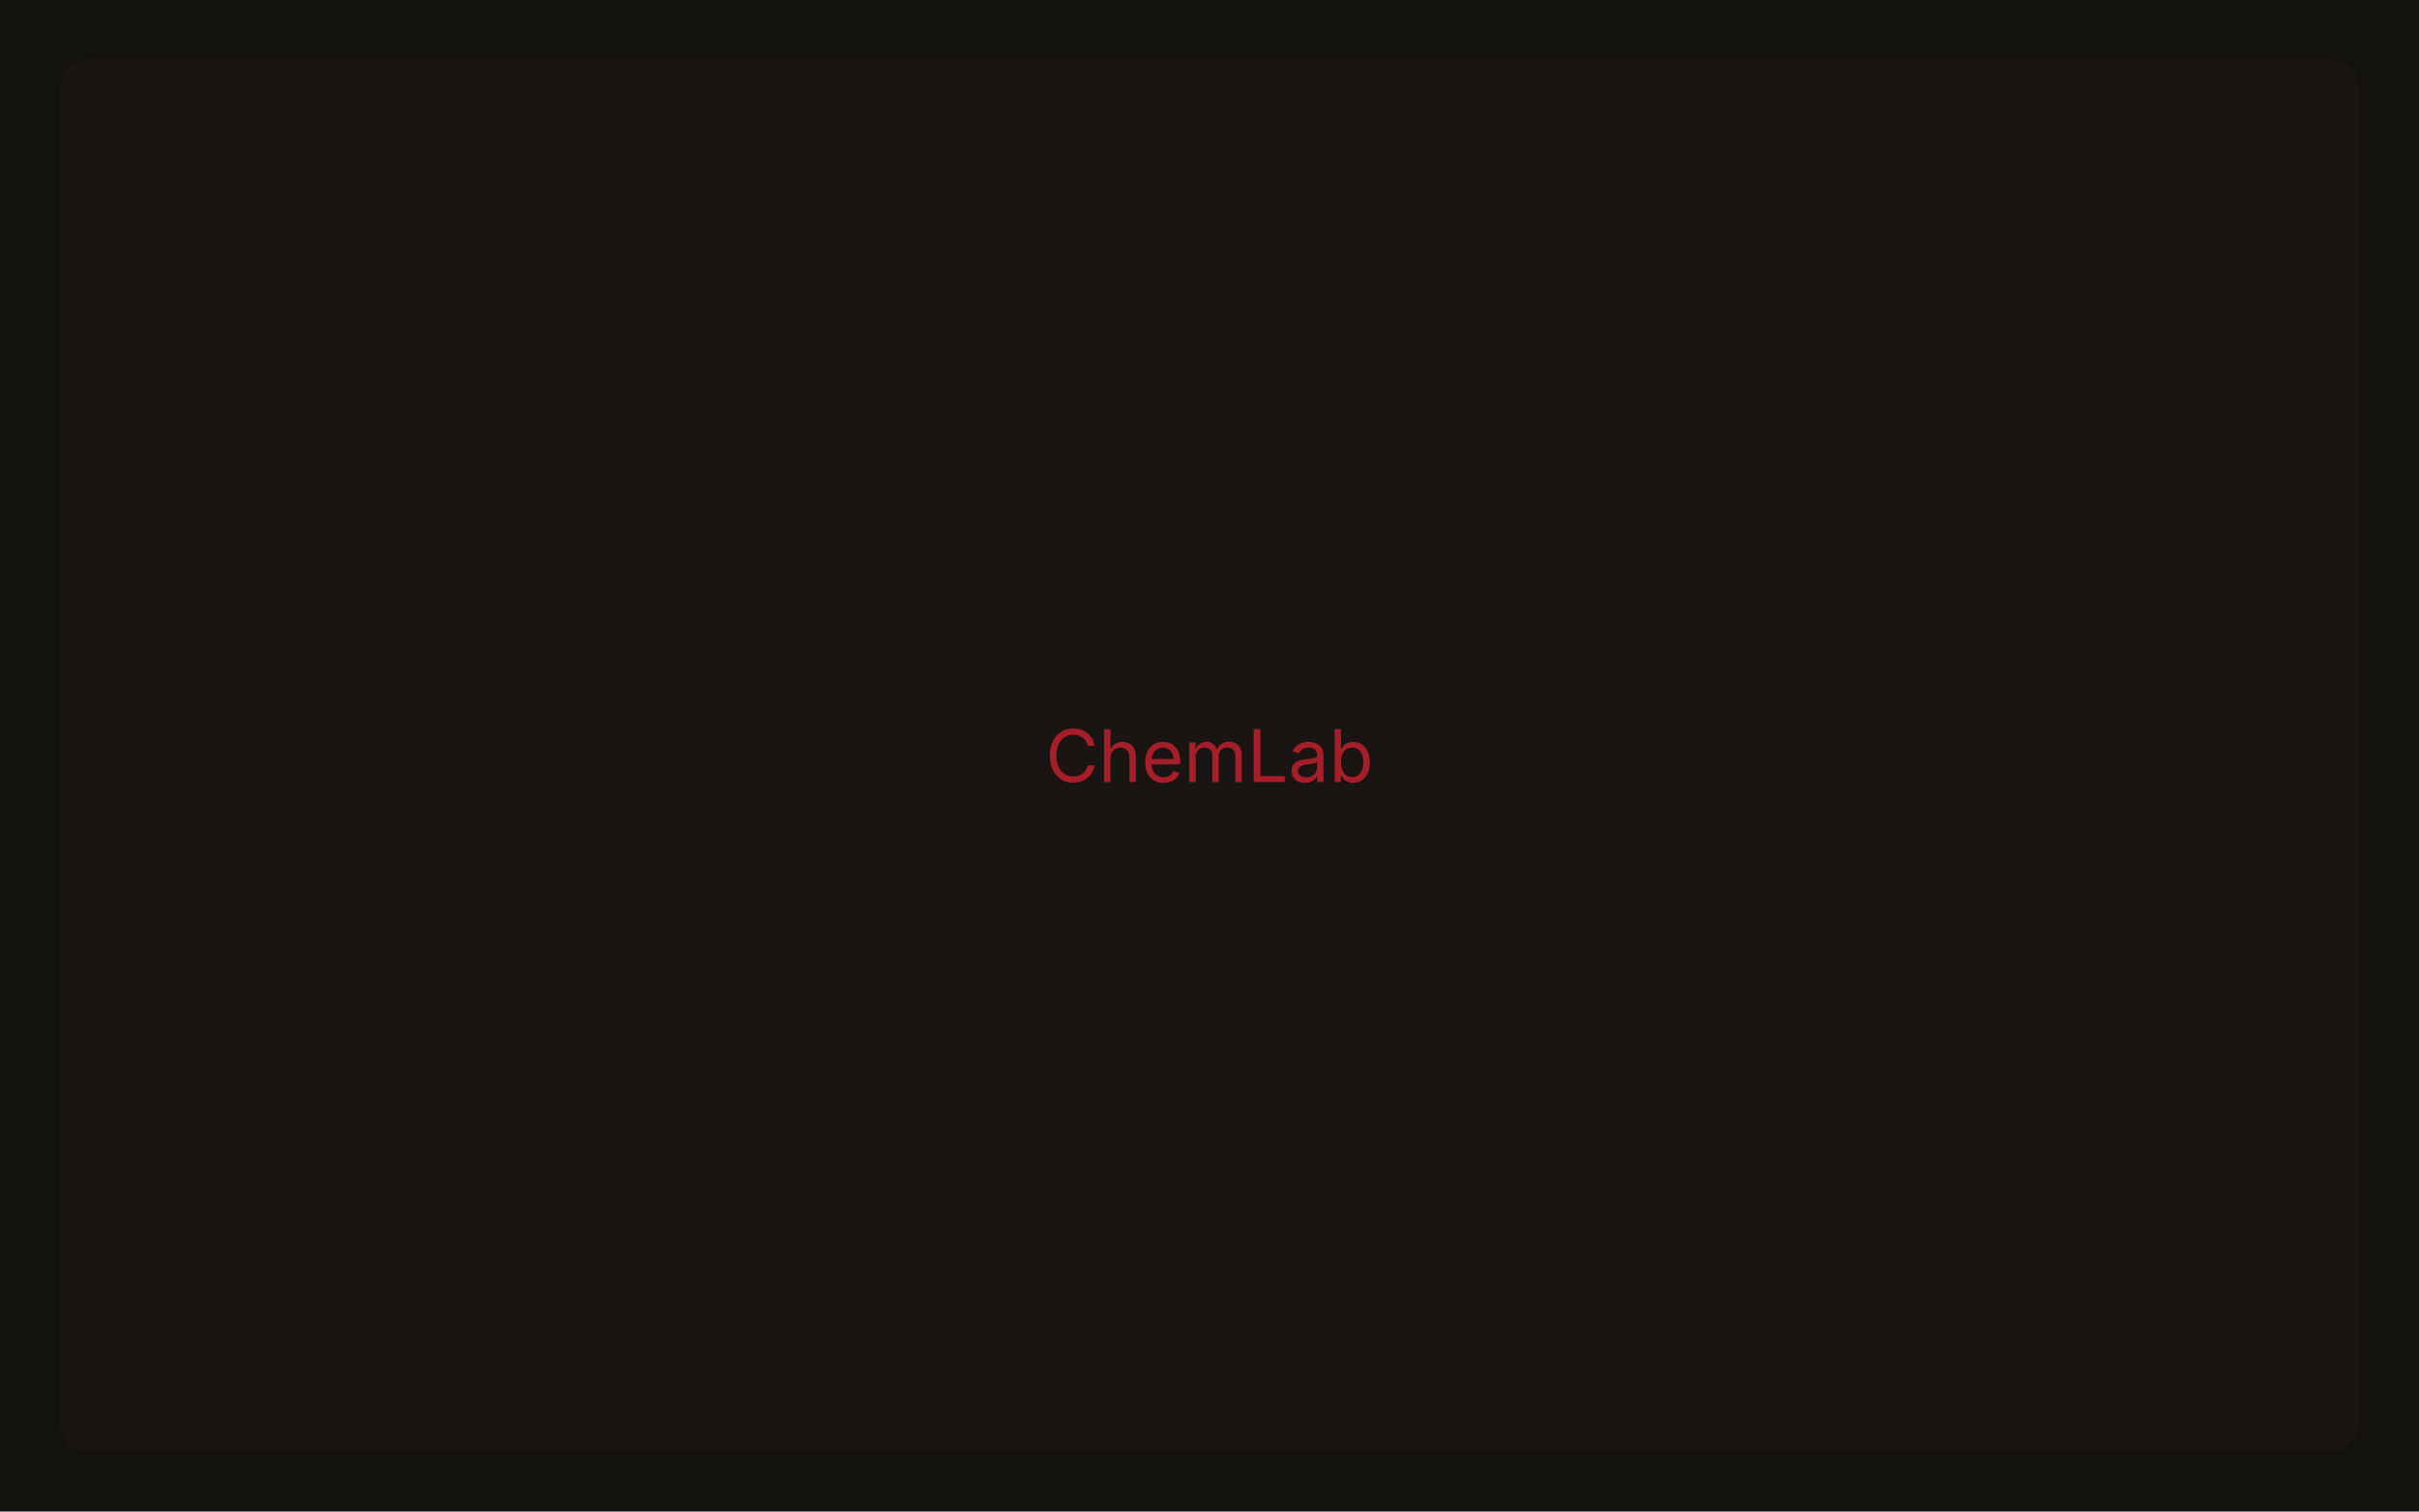
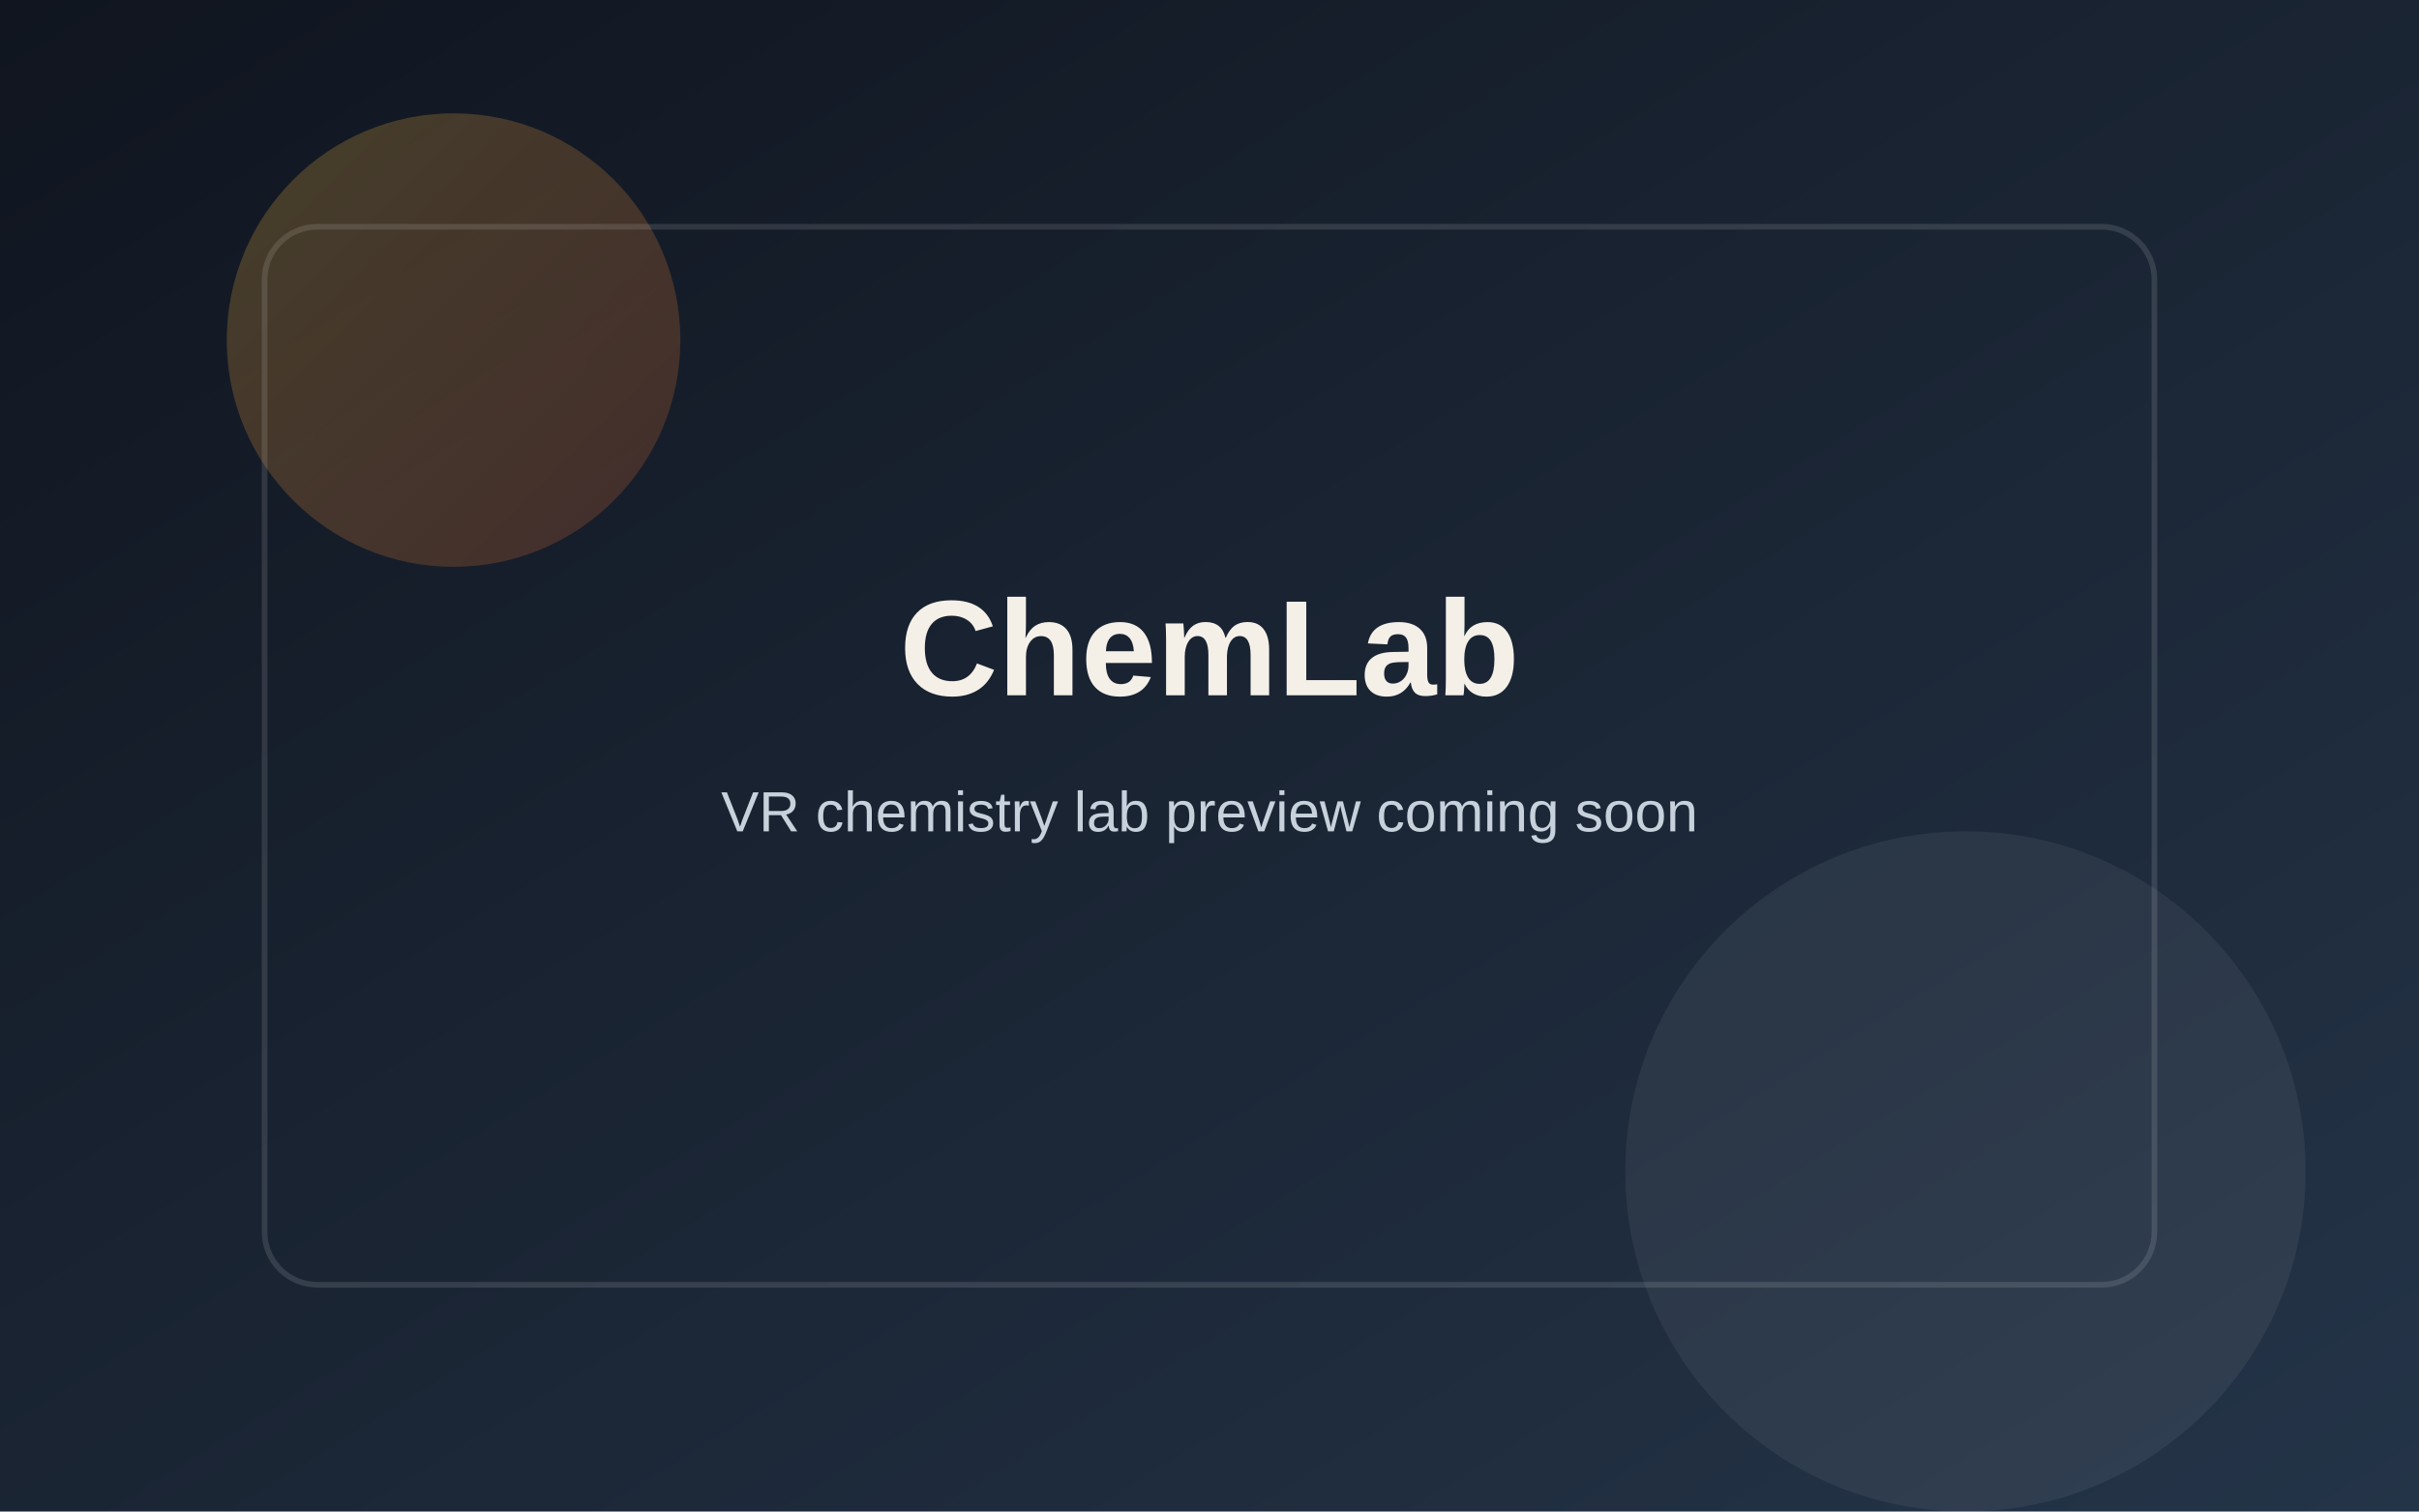
- <svg xmlns="http://www.w3.org/2000/svg" width="1600" height="1000" viewBox="0 0 1600 1000">
-   <rect width="100%" height="100%" fill="#14120f" />
-   <rect x="40" y="40" width="1520" height="920" rx="18" fill="#1a1513" />
-   <text x="50%" y="50%" font-family="Inter, sans-serif" font-size="48" fill="#A71D2A" text-anchor="middle" dominant-baseline="middle">ChemLab</text>
+ <svg xmlns="http://www.w3.org/2000/svg" width="1280" height="800" viewBox="0 0 1280 800" role="img" aria-labelledby="title desc">
+   <defs>
+     <linearGradient id="bg" x1="0" y1="0" x2="1" y2="1">
+       <stop offset="0%" stop-color="#10151f" />
+       <stop offset="100%" stop-color="#243448" />
+     </linearGradient>
+     <linearGradient id="accent" x1="0" y1="0" x2="1" y2="1">
+       <stop offset="0%" stop-color="#e3b341" />
+       <stop offset="100%" stop-color="#c9572a" />
+     </linearGradient>
+   </defs>
+   <rect width="1280" height="800" fill="url(#bg)" />
+   <circle cx="240" cy="180" r="120" fill="url(#accent)" opacity="0.25" />
+   <circle cx="1040" cy="620" r="180" fill="#ffffff" opacity="0.06" />
+   <rect x="140" y="120" width="1000" height="560" rx="28" fill="none" stroke="#ffffff" stroke-opacity="0.12" stroke-width="3" />
+   <text x="50%" y="46%" fill="#f4f0e8" font-family="Arial, Helvetica, sans-serif" font-size="72" font-weight="700" text-anchor="middle">ChemLab</text>
+   <text x="50%" y="55%" fill="#c7d1dc" font-family="Arial, Helvetica, sans-serif" font-size="30" text-anchor="middle">VR chemistry lab preview coming soon</text>
</svg>
